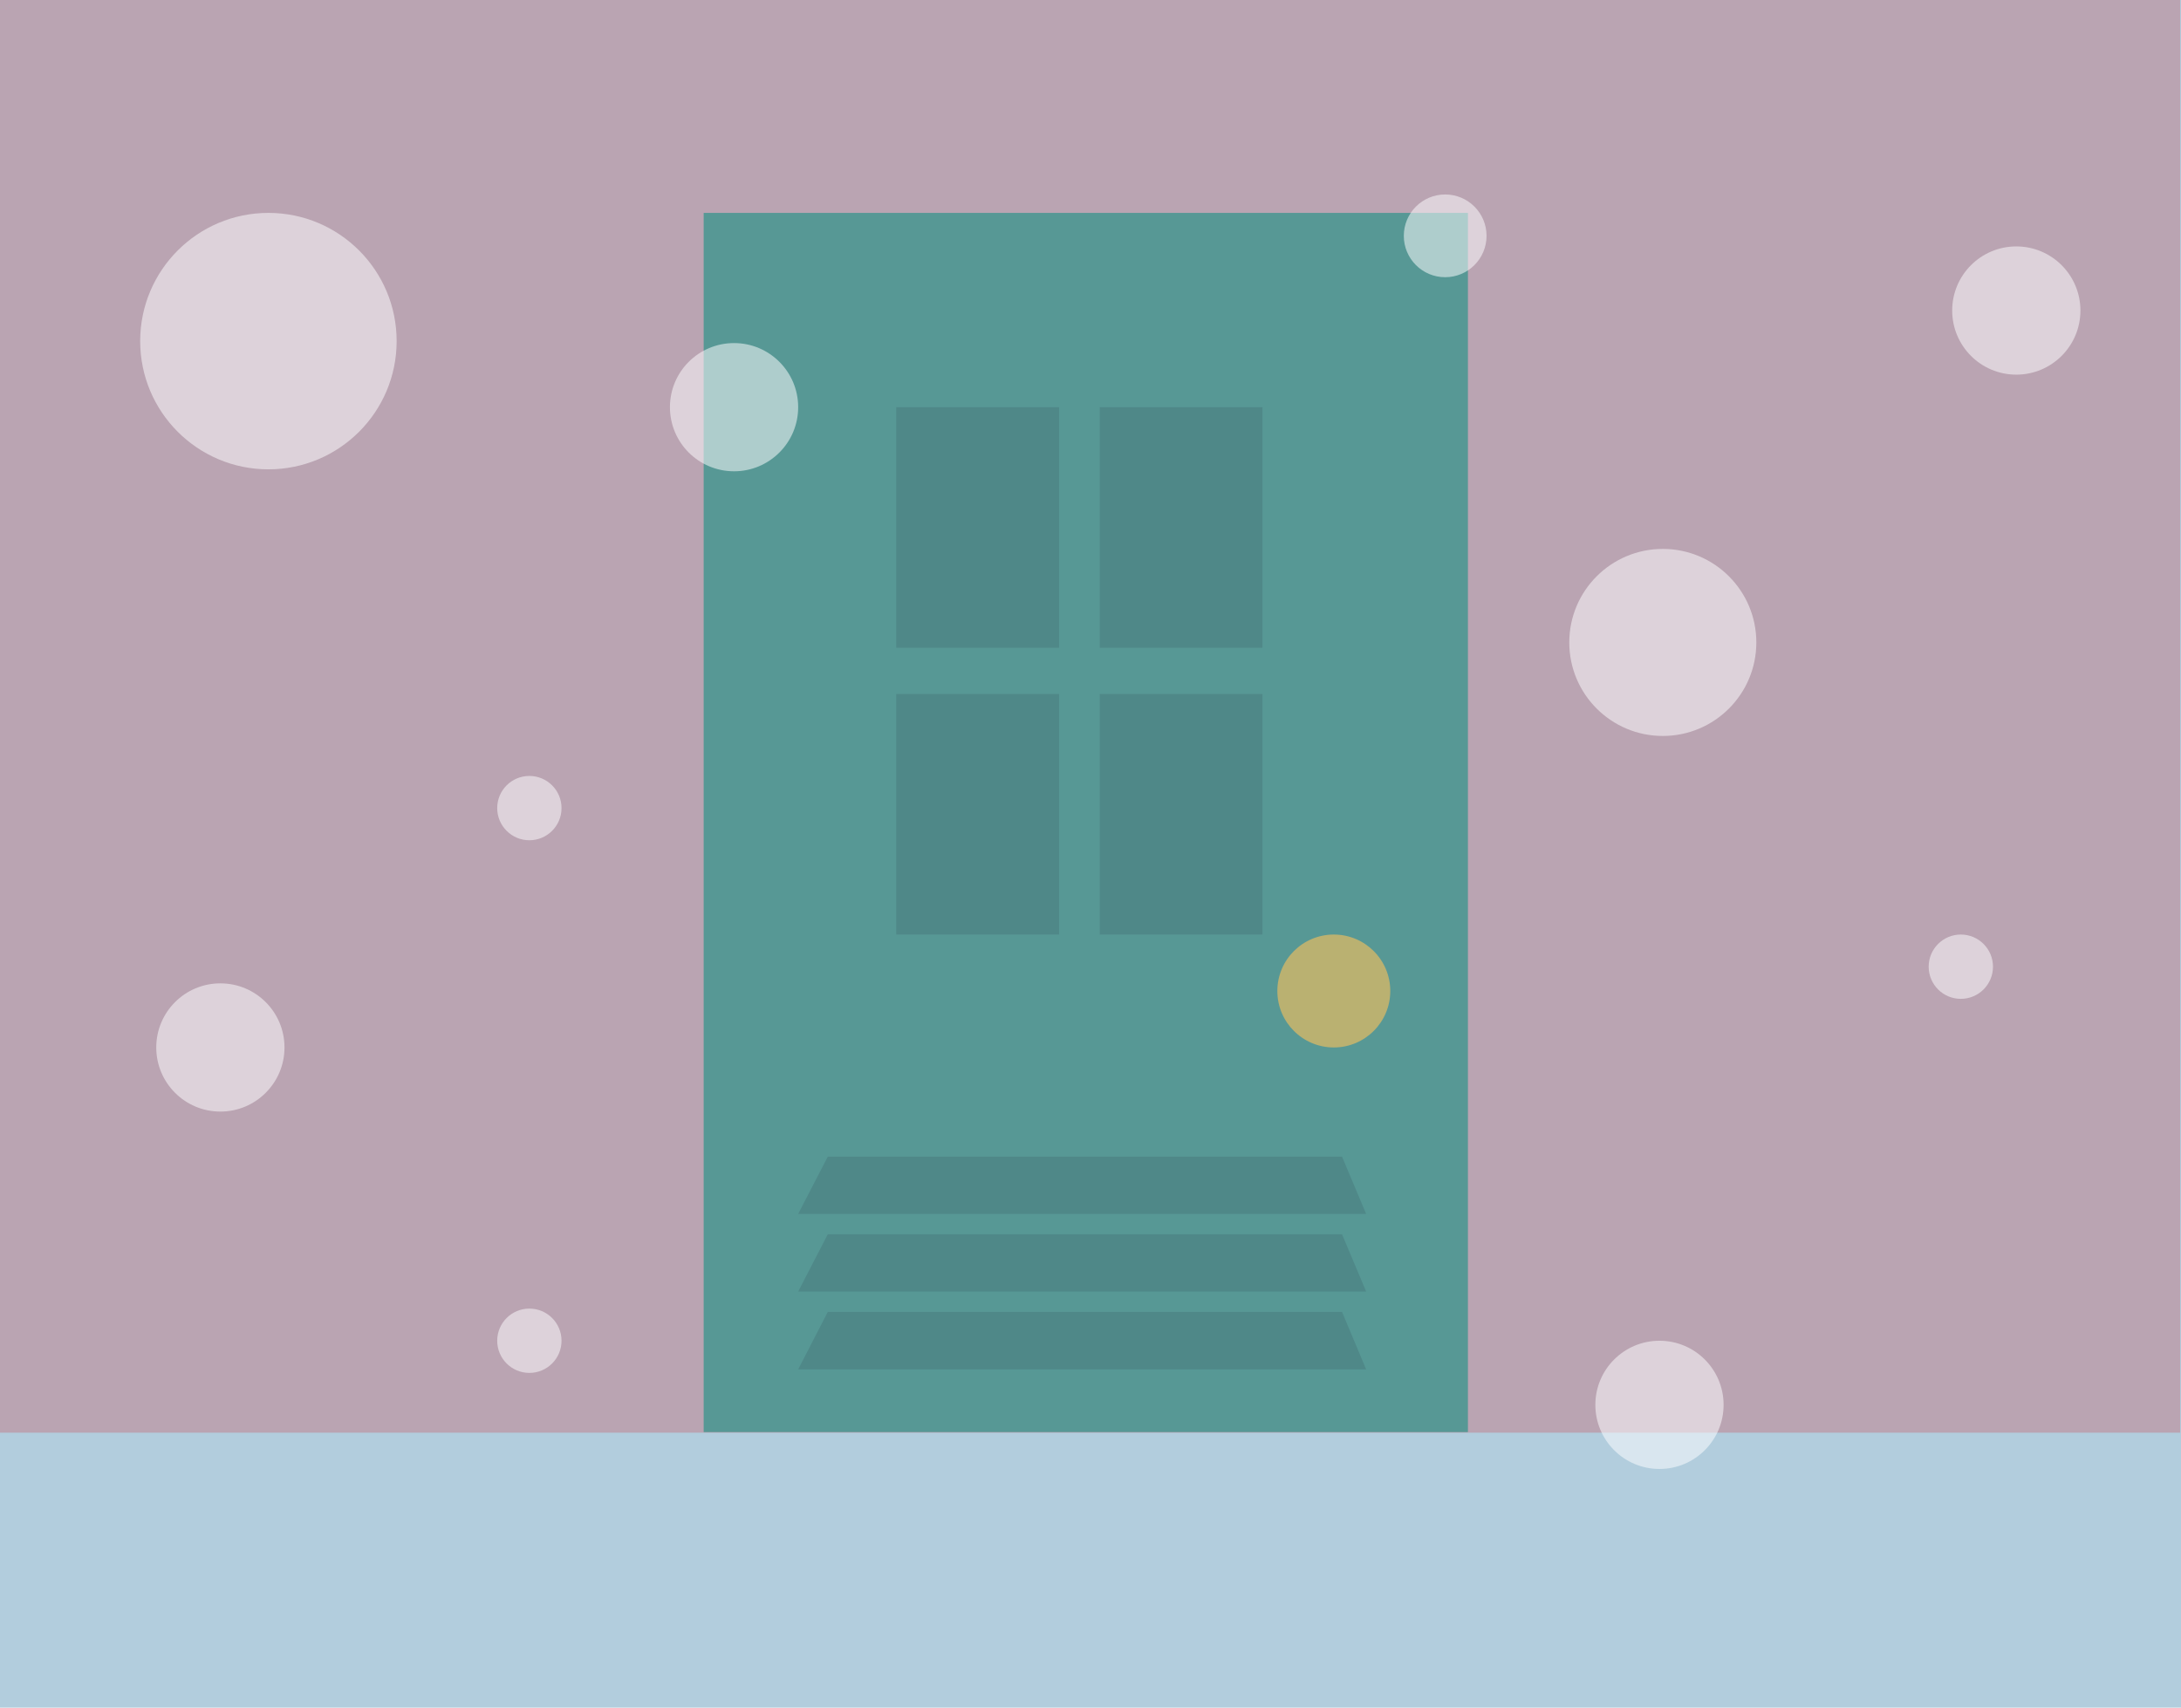
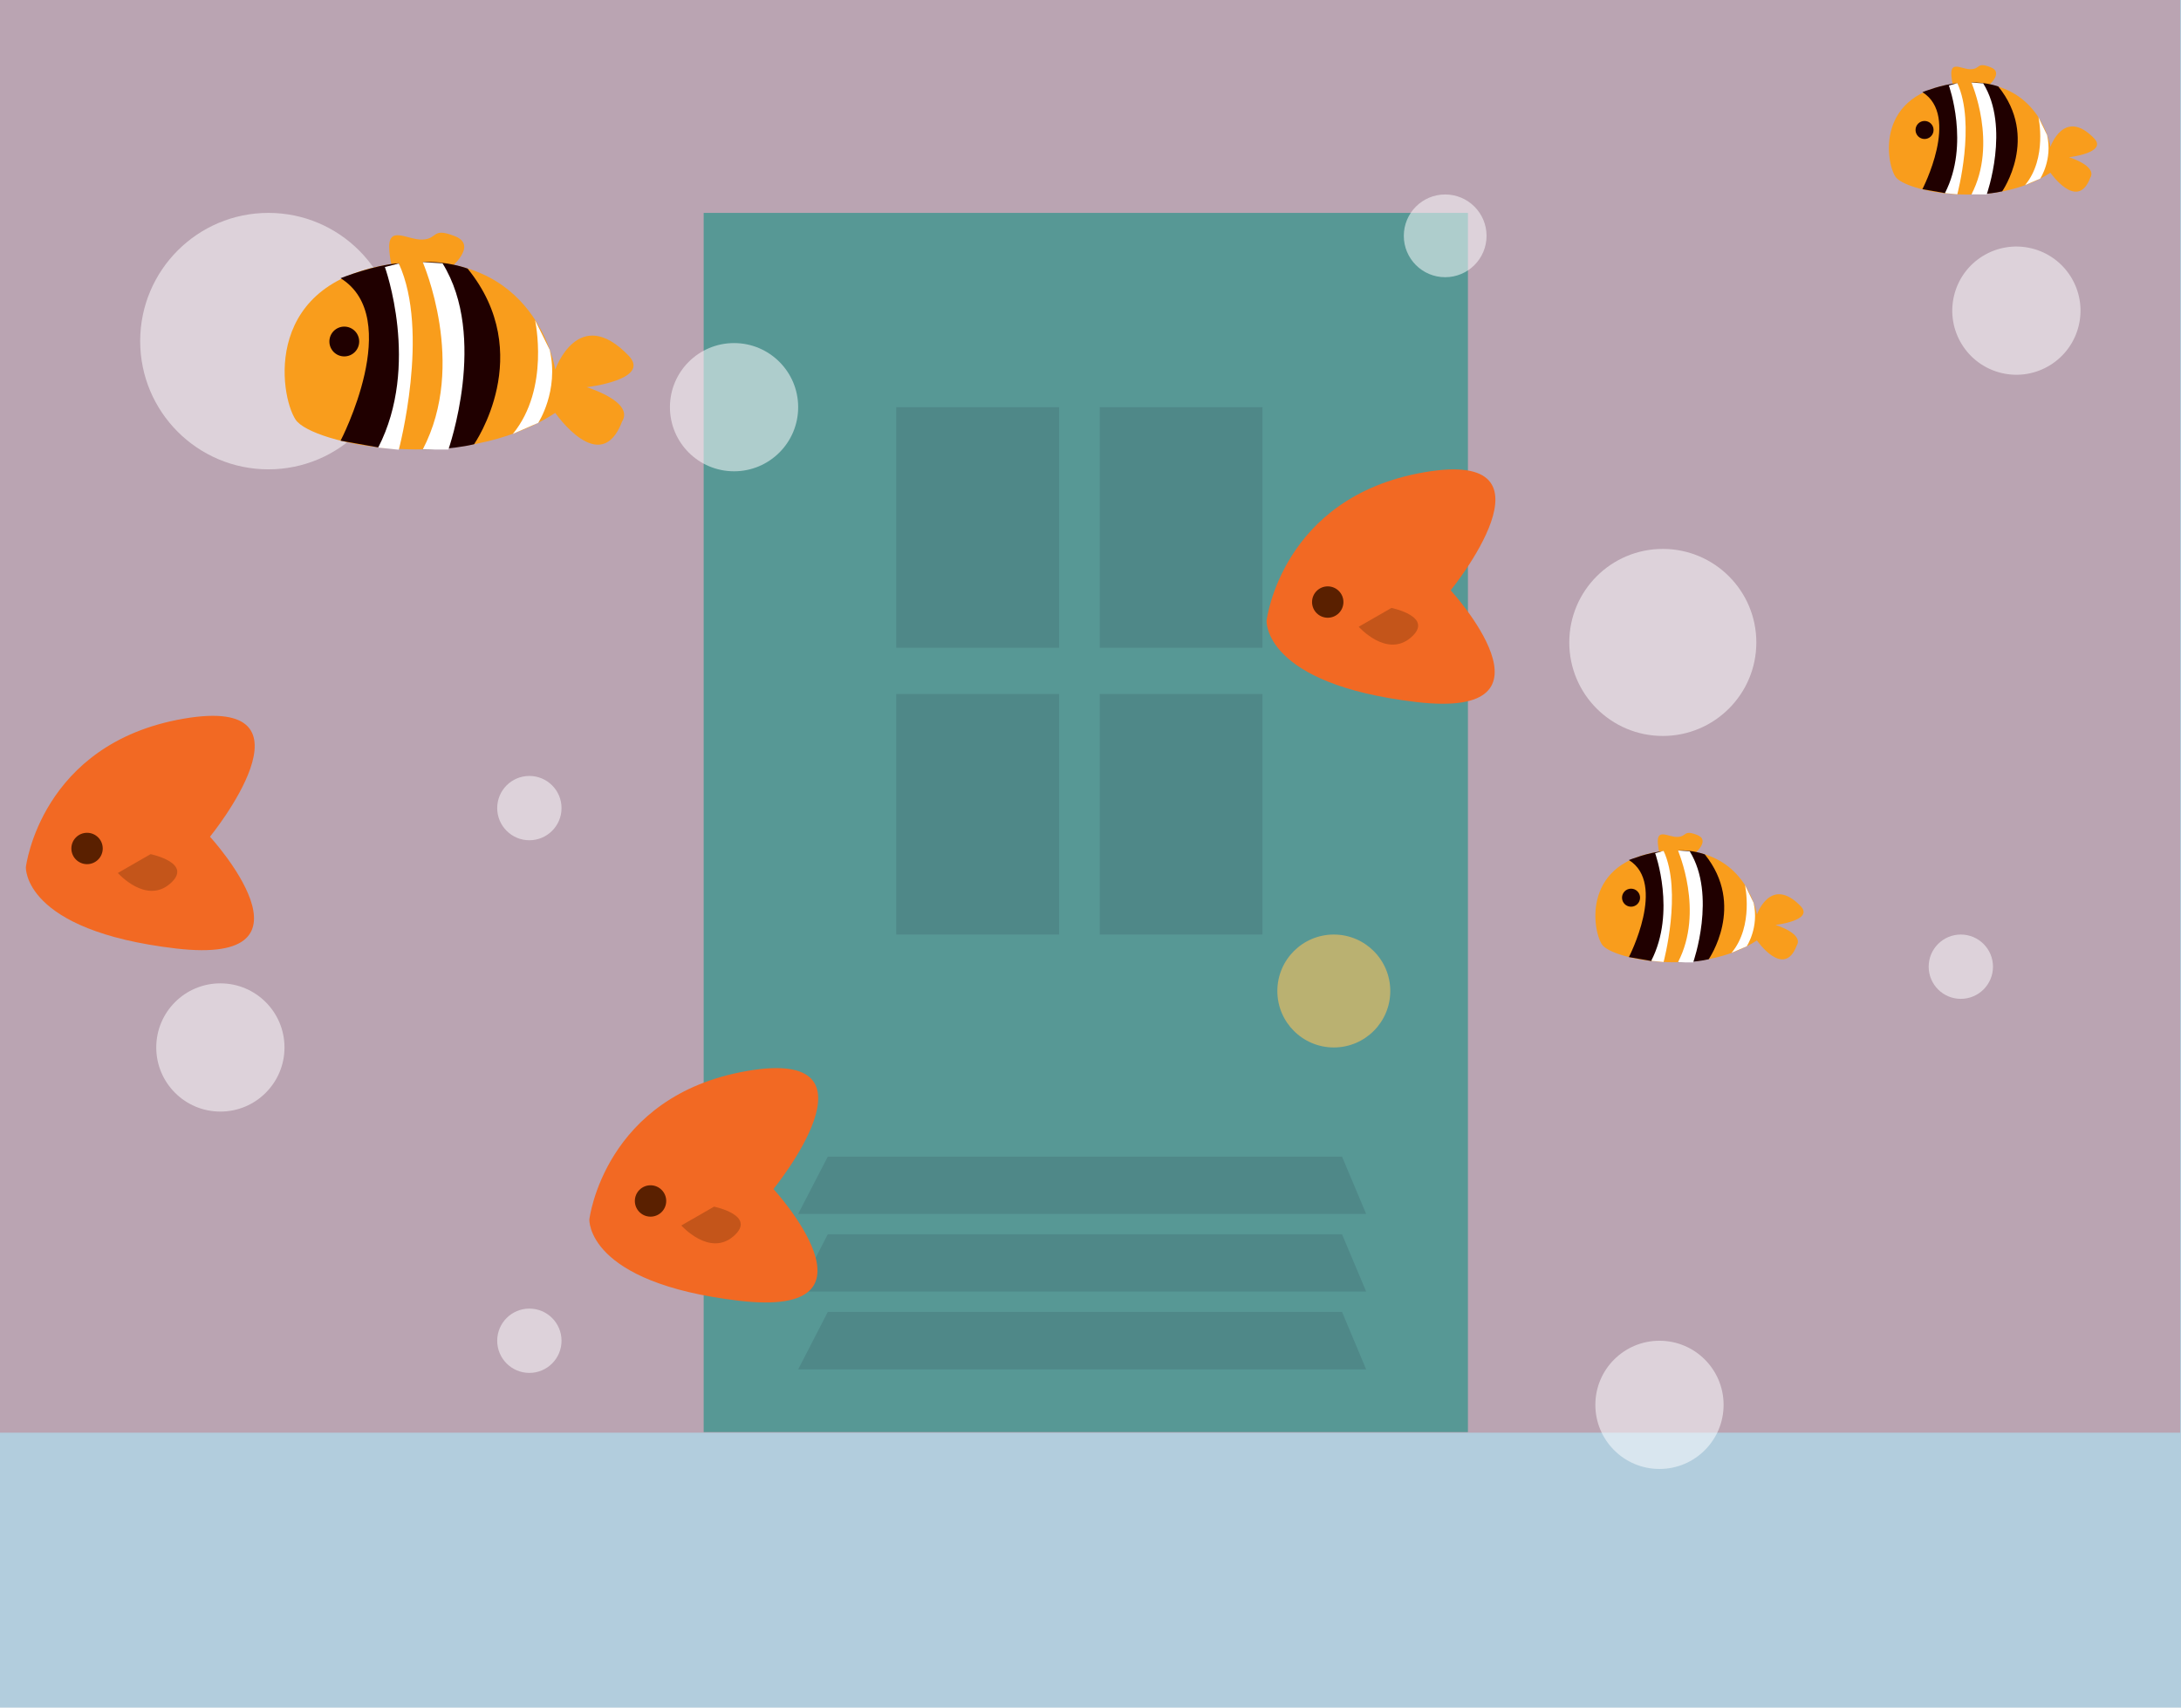
<svg xmlns="http://www.w3.org/2000/svg" version="1.1" id="Layer_1" x="0px" y="0px" viewBox="0 0 1112.4 871" style="enable-background:new 0 0 1112.4 871;" xml:space="preserve">
  <style type="text/css">
	.st0{fill:#FF9E9B;}
	.st1{fill:#3D8763;}
	.st2{fill:#FFB81B;}
	.st3{fill:#2D6849;}
- 	.st4{opacity:0.49;fill:#73A9CA;}
- 	.st5{opacity:0.52;fill:#FDFEFF;}
+ 	.st4{opacity:0.49;fill:#73A9CA;enable-background:new    ;}
+ 	.st5{opacity:0.52;fill:#FDFEFF;enable-background:new    ;}
+ 	.st6{fill:#F99D1C;}
+ 	.st7{fill:#200000;}
+ 	.st8{fill:#FFFFFF;}
+ 	.st9{fill:#F26923;}
+ 	.st10{fill:#C4551A;}
+ 	.st11{fill:#5A2000;}
</style>
  <rect class="st0" width="1112" height="730.8" />
  <rect x="358.9" y="108.6" class="st1" width="389.8" height="621.9" />
  <circle class="st2" cx="680.3" cy="505.5" r="28.8" />
  <polygon class="st3" points="422.2,590 684.5,590 696.8,619.2 407.1,619.2 " />
  <polygon class="st3" points="422.2,629.6 684.5,629.6 696.8,658.8 407.1,658.8 " />
  <polygon class="st3" points="422.2,669.2 684.5,669.2 696.8,698.5 407.1,698.5 " />
  <rect x="457.1" y="207.7" class="st3" width="83.1" height="122.7" />
  <rect x="560.9" y="207.7" class="st3" width="83" height="122.7" />
  <rect x="457.1" y="354" class="st3" width="83.1" height="122.7" />
  <rect x="560.9" y="354" class="st3" width="83" height="122.7" />
  <rect class="st4" width="1112.4" height="871" />
  <circle class="st5" cx="136.9" cy="174" r="65.4" />
  <circle class="st5" cx="270" cy="412.2" r="16.4" />
  <circle class="st5" cx="374.4" cy="207.7" r="32.7" />
  <circle class="st5" cx="112.4" cy="534.3" r="32.7" />
  <circle class="st5" cx="846.4" cy="716.6" r="32.7" />
  <circle class="st5" cx="1000.1" cy="493.1" r="16.4" />
  <circle class="st5" cx="270" cy="683.9" r="16.4" />
  <circle class="st5" cx="848.1" cy="327.7" r="47.7" />
-   <circle class="st5" cx="1028.4" cy="158.4" r="32.7" />
+   <ellipse transform="matrix(0.2298 -0.9732 0.9732 0.2298 637.9595 1122.896)" class="st5" cx="1028.4" cy="158.4" rx="32.7" ry="32.7" />
  <circle class="st5" cx="737.1" cy="120.3" r="21.1" />
+   <g>
+     <path class="st6" d="M203.4,137.8l25.8-0.7c0,0,14.9-11.8,2.9-16.6c-12-4.7-8.6,1.3-16.5,1.7c-7.9,0.4-18.3-8.2-17,6   C199.9,142.4,203.4,137.8,203.4,137.8z" />
+     <path class="st6" d="M283.2,188.5c0,0-9.5-61.8-79.7-54.2c-70.2,7.6-61,67.4-52.7,79.8c8.3,12.4,84,28.3,132.4-3.5   c0,0,23.1,33.4,34.1,4.4c6.3-10.2-18.1-17.5-18.1-17.5s33.2-3.8,21.4-16.1C295,154.8,283.2,188.5,283.2,188.5z" />
+     <path class="st7" d="M215.6,133.7c0,0,35.9,52.1,0,95.6c0,0,14.1,0.2,26.2-2.7c0,0,32.1-46-3.3-89.6   C238.6,137,227.8,133,215.6,133.7z" />
+     <path class="st7" d="M173.7,141.9c0,0,17.5-6.9,29.7-7.6c0,0,15.2,76.9-10.5,93.9l-19.2-3.4C173.7,224.9,206.3,162.1,173.7,141.9z" />
+     <path class="st8" d="M215.6,133.7c0,0,22.8,52.1,0,95.6l13.1,0c0,0,20.3-57.5-3-95L215.6,133.7z" />
+     <path class="st8" d="M196.3,136.2c0,0,18.2,50.2-3.4,92.1l10.5,1.1c0,0,16-60.2,0-95L196.3,136.2z" />
+     <path class="st8" d="M272.9,163.3c0,0,7.7,34.8-11.3,58l12.9-5.6c0,0,10.7-16.2,5.9-37.2L272.9,163.3z" />
+     <circle class="st7" cx="175.6" cy="174.2" r="7.6" />
+   </g>
+   <g>
+     <path class="st6" d="M848.5,436.2l15.4-0.4c0,0,8.9-7.1,1.7-9.9c-7.1-2.8-5.1,0.8-9.9,1c-4.7,0.3-10.9-4.9-10.1,3.6   S848.5,436.2,848.5,436.2z" />
+     <path class="st6" d="M896.1,466.5c0,0-5.7-36.9-47.6-32.3c-41.9,4.5-36.4,40.2-31.4,47.6c4.9,7.4,50.1,16.9,79-2.1   c0,0,13.8,19.9,20.3,2.6c3.7-6.1-10.8-10.5-10.8-10.5s19.8-2.3,12.8-9.6C903.1,446.4,896.1,466.5,896.1,466.5z" />
+     <path class="st7" d="M855.8,433.8c0,0,21.4,31.1,0,57.1c0,0,8.4,0.1,15.7-1.6c0,0,19.1-27.4-2-53.5   C869.5,435.8,863.1,433.4,855.8,433.8z" />
+     <path class="st7" d="M830.8,438.7c0,0,10.4-4.1,17.7-4.5c0,0,9.1,45.9-6.2,56l-11.5-2C830.8,488.2,850.2,450.7,830.8,438.7z" />
+     <path class="st8" d="M855.8,433.8c0,0,13.6,31.1,0,57.1l7.8,0c0,0,12.1-34.3-1.8-56.7L855.8,433.8z" />
+     <path class="st8" d="M844.2,435.2c0,0,10.8,30-2,54.9l6.3,0.6c0,0,9.6-35.9,0-56.7L844.2,435.2z" />
+     <path class="st8" d="M890,451.4c0,0,4.6,20.8-6.8,34.6l7.7-3.3c0,0,6.4-9.7,3.5-22.2L890,451.4z" />
+     <circle class="st7" cx="831.9" cy="457.9" r="4.6" />
+   </g>
+   <g>
+     <path class="st6" d="M998.2,44.6l15.4-0.4c0,0,8.9-7.1,1.7-9.9s-5.1,0.8-9.9,1c-4.7,0.3-10.9-4.9-10.1,3.6   C996.1,47.4,998.2,44.6,998.2,44.6z" />
+     <path class="st6" d="M1045.8,74.9c0,0-5.7-36.9-47.6-32.3c-41.9,4.5-36.4,40.2-31.4,47.6s50.1,16.9,79-2.1c0,0,13.8,19.9,20.3,2.6   c3.7-6.1-10.8-10.5-10.8-10.5s19.8-2.3,12.8-9.6C1052.8,54.7,1045.8,74.9,1045.8,74.9z" />
+     <path class="st7" d="M1005.5,42.1c0,0,21.4,31.1,0,57.1c0,0,8.4,0.1,15.7-1.6c0,0,19.1-27.4-2-53.5   C1019.2,44.1,1012.8,41.8,1005.5,42.1z" />
+     <path class="st7" d="M980.5,47c0,0,10.4-4.1,17.7-4.5c0,0,9.1,45.9-6.2,56l-11.5-2C980.5,96.5,999.9,59.1,980.5,47z" />
+     <path class="st8" d="M1005.5,42.1c0,0,13.6,31.1,0,57.1l7.8,0c0,0,12.1-34.3-1.8-56.7L1005.5,42.1z" />
+     <path class="st8" d="M994,43.6c0,0,10.8,30-2,54.9l6.3,0.6c0,0,9.6-35.9,0-56.7L994,43.6z" />
+     <path class="st8" d="M1039.7,59.8c0,0,4.6,20.8-6.8,34.6l7.7-3.3c0,0,6.4-9.7,3.5-22.2L1039.7,59.8z" />
+     <circle class="st7" cx="981.6" cy="66.3" r="4.6" />
+   </g>
+   <g>
+     <path class="st9" d="M646,316.6c0,0,7.5-63.1,80.4-75.7s13.5,60.2,13.5,60.2s60.7,66.2-17.5,57C644.1,348.9,646,316.6,646,316.6z" />
+     <path class="st10" d="M693,319.7c0,0,14.3,16.1,26.6,5.5c12.3-10.6-9.9-15.1-9.9-15.1L693,319.7z" />
+     <circle class="st11" cx="677.2" cy="307.1" r="8" />
+   </g>
+   <g>
+     <path class="st9" d="M300.6,622c0,0,7.5-63.1,80.4-75.7s13.5,60.2,13.5,60.2s60.7,66.2-17.5,57S300.6,622,300.6,622z" />
+     <path class="st10" d="M347.5,625.1c0,0,14.3,16.1,26.6,5.5c12.3-10.6-9.9-15.1-9.9-15.1L347.5,625.1z" />
+     <circle class="st11" cx="331.8" cy="612.6" r="8" />
+   </g>
+   <g>
+     <path class="st9" d="M13.2,442.3c0,0,7.5-63.1,80.4-75.7s13.5,60.2,13.5,60.2s60.7,66.2-17.5,57S13.2,442.3,13.2,442.3z" />
+     <path class="st10" d="M60.1,445.3c0,0,14.3,16.1,26.6,5.5c12.3-10.6-9.9-15.1-9.9-15.1L60.1,445.3z" />
+     <circle class="st11" cx="44.4" cy="432.8" r="8" />
+   </g>
</svg>
